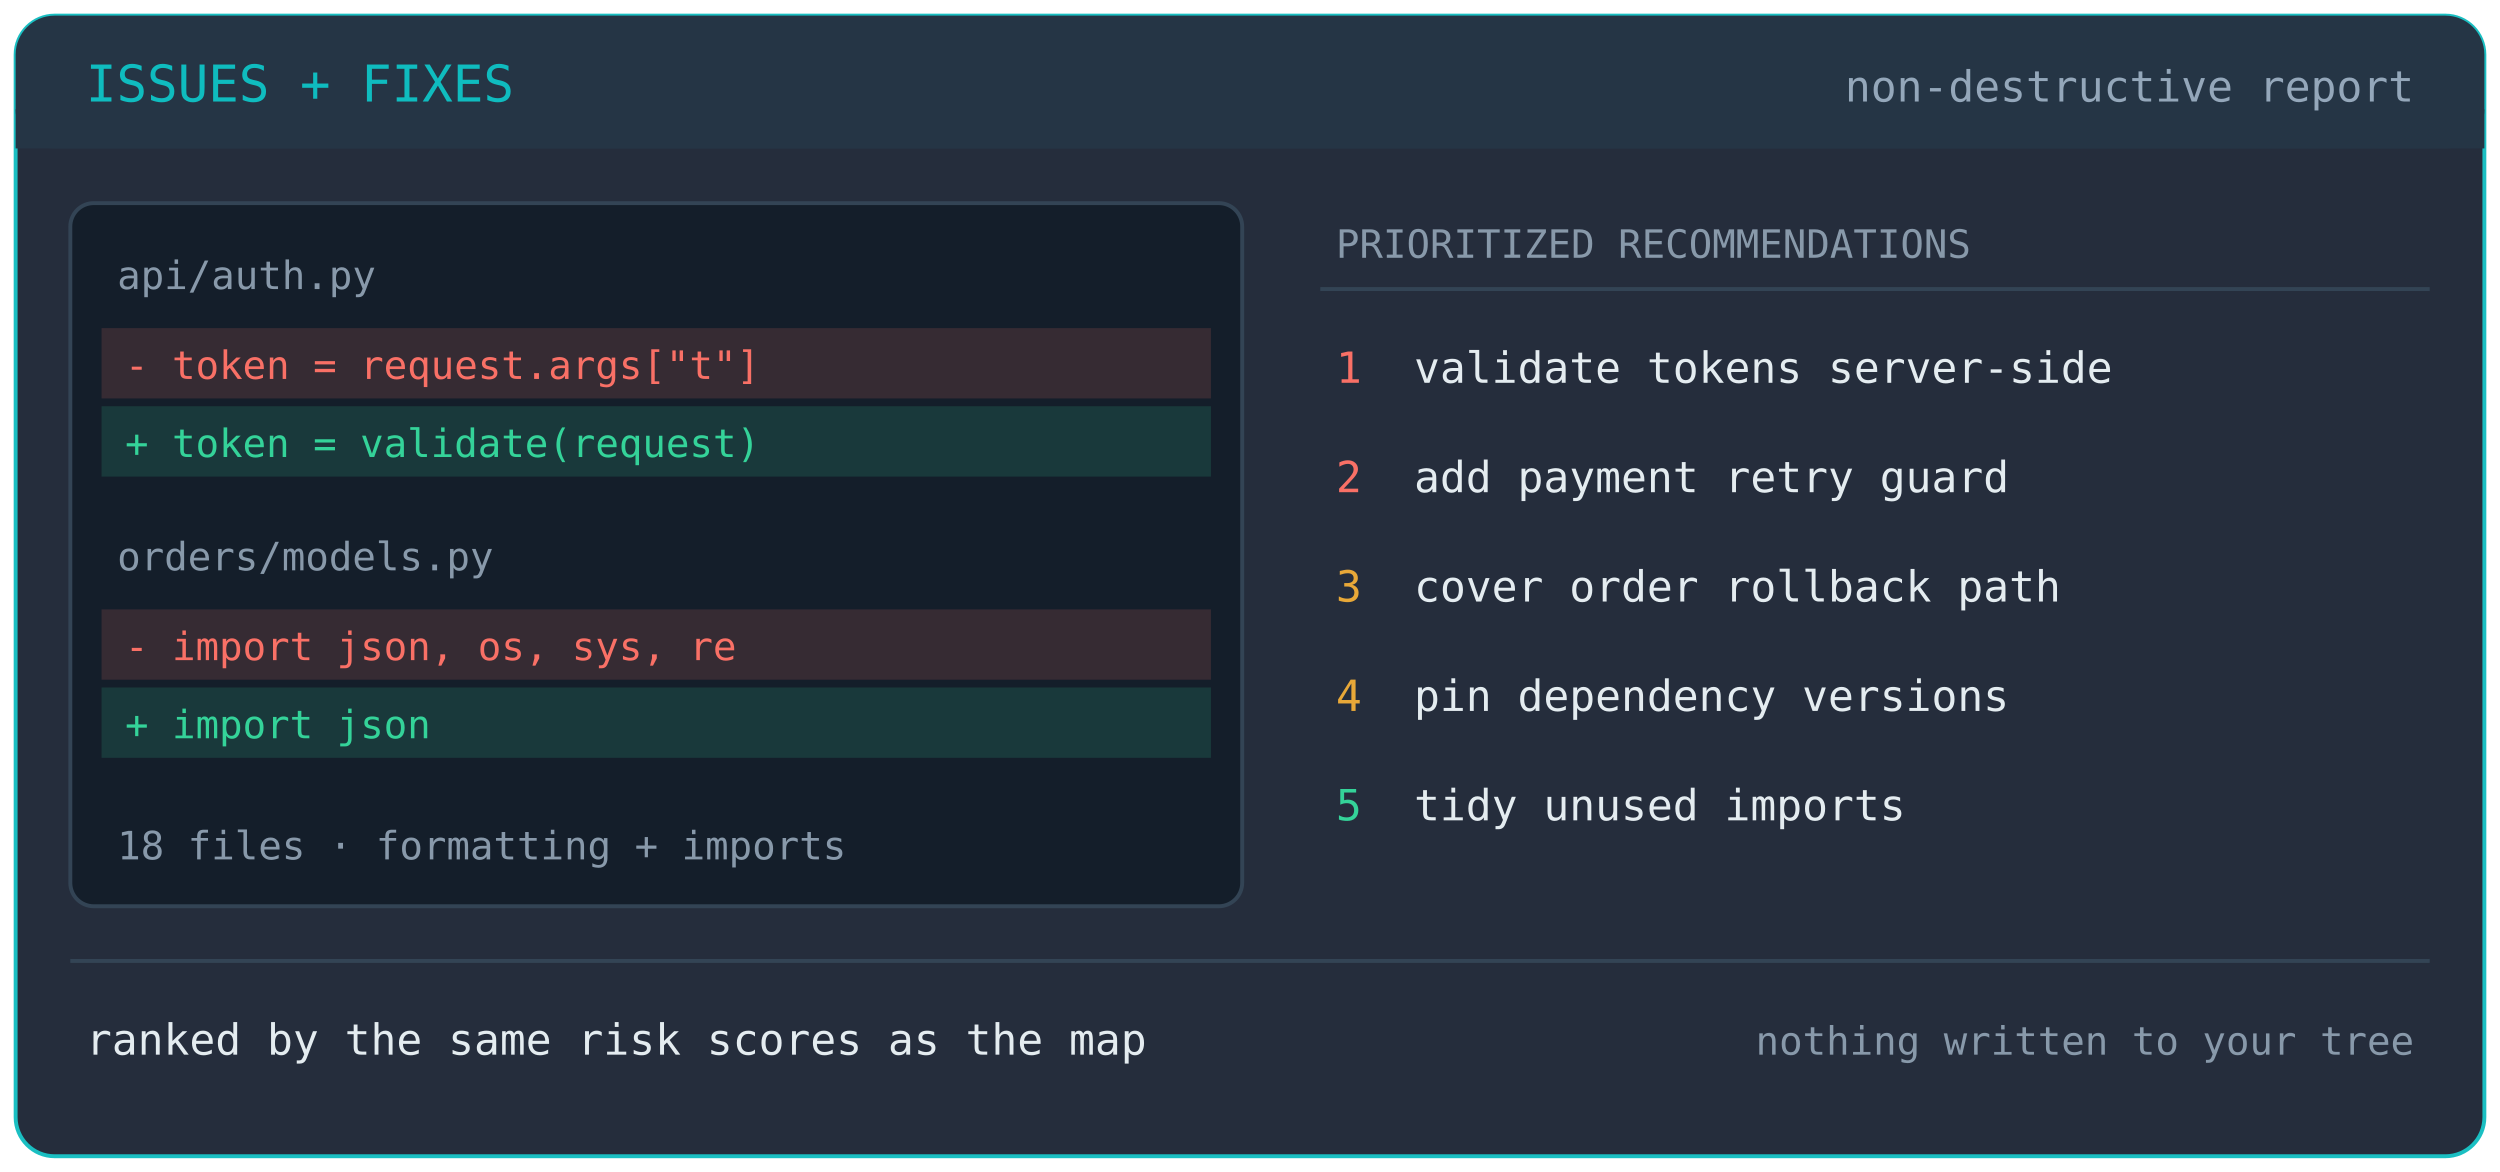
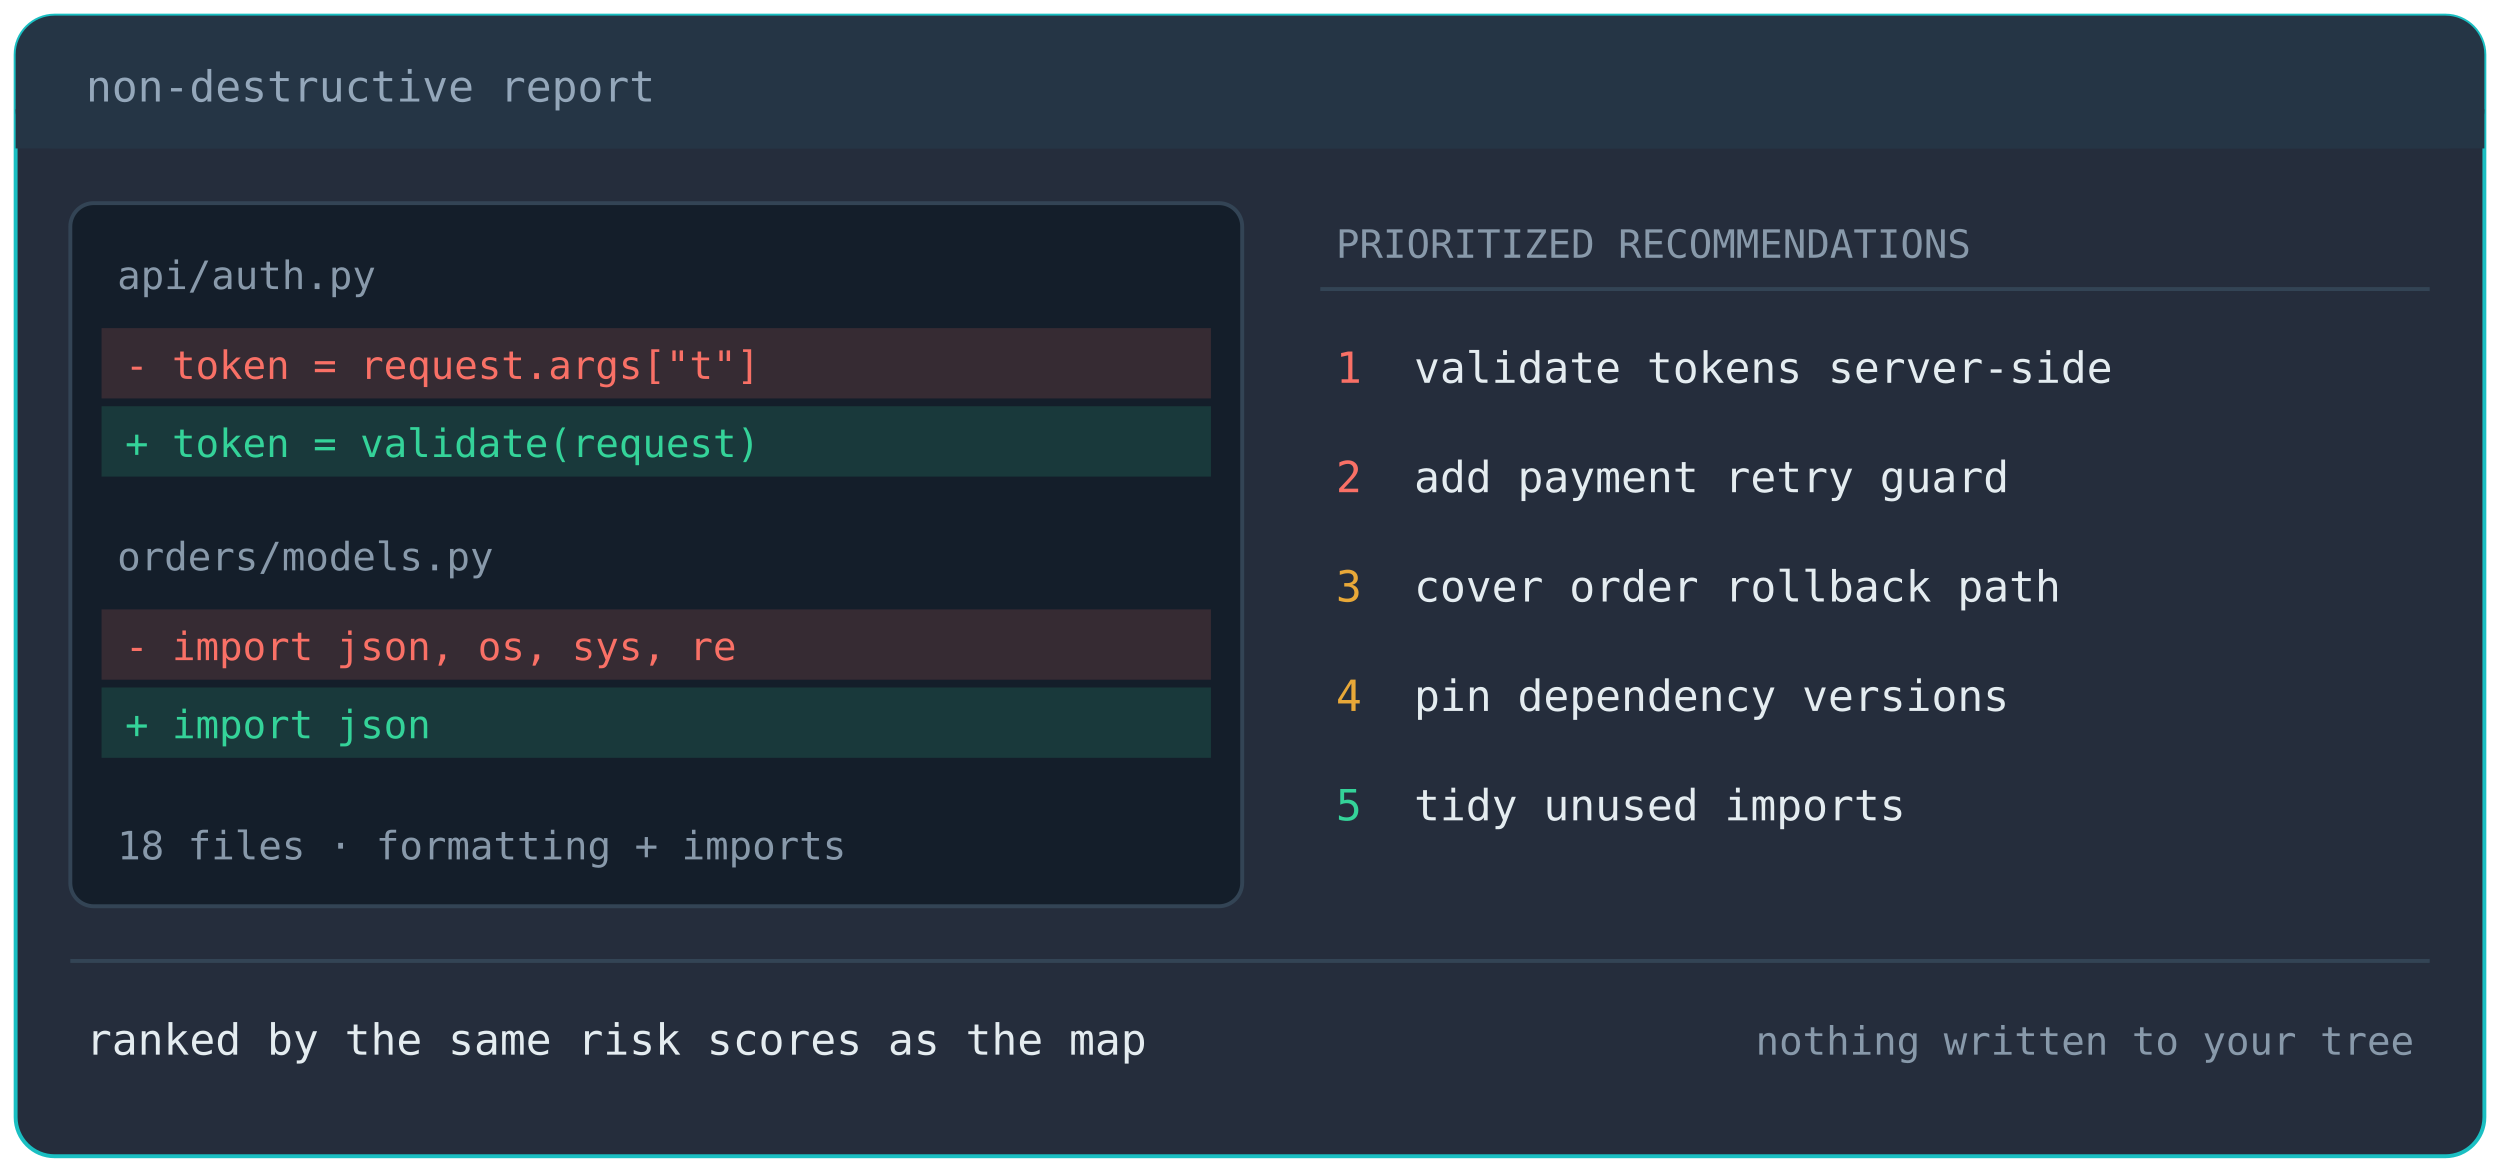
<svg xmlns="http://www.w3.org/2000/svg" viewBox="0 0 640 300" fill="none">
  <rect x="4" y="4" width="632" height="292" rx="10" fill="#1a2332" stroke="#0fbcbf" stroke-width="1" opacity="0.95" />
  <rect x="4" y="4" width="632" height="34" rx="10" fill="#253545" />
  <rect x="4" y="28" width="632" height="10" fill="#253545" />
-   <text x="22" y="26" fill="#0fbcbf" font-family="monospace" font-size="13">ISSUES + FIXES</text>
-   <text x="618" y="26" text-anchor="end" fill="#94a7ba" font-family="monospace" font-size="11">non-destructive report</text>
+   <text x="22" y="26" fill="#94a7ba" font-family="monospace" font-size="11">non-destructive report</text>
  <rect x="18" y="52" width="300" height="180" rx="6" fill="#141e2a" stroke="#334455" />
  <text x="30" y="74" fill="#8899aa" font-family="monospace" font-size="10">api/auth.py</text>
  <rect x="26" y="84" width="284" height="18" fill="#f97066" opacity="0.15" />
  <text x="32" y="97" fill="#f97066" font-family="monospace" font-size="10">- token = request.args["t"]</text>
  <rect x="26" y="104" width="284" height="18" fill="#34d399" opacity="0.15" />
  <text x="32" y="117" fill="#34d399" font-family="monospace" font-size="10">+ token = validate(request)</text>
  <text x="30" y="146" fill="#8899aa" font-family="monospace" font-size="10">orders/models.py</text>
  <rect x="26" y="156" width="284" height="18" fill="#f97066" opacity="0.15" />
  <text x="32" y="169" fill="#f97066" font-family="monospace" font-size="10">- import json, os, sys, re</text>
  <rect x="26" y="176" width="284" height="18" fill="#34d399" opacity="0.15" />
  <text x="32" y="189" fill="#34d399" font-family="monospace" font-size="10">+ import json</text>
  <text x="30" y="220" fill="#8899aa" font-family="monospace" font-size="10">18 files · formatting + imports</text>
  <text x="342" y="66" fill="#8899aa" font-family="monospace" font-size="10">PRIORITIZED RECOMMENDATIONS</text>
  <line x1="338" y1="74" x2="622" y2="74" stroke="#334455" stroke-width="1" />
  <text x="342" y="98" fill="#f97066" font-family="monospace" font-size="11">1</text>
  <text x="362" y="98" fill="#e4ecf0" font-family="monospace" font-size="11">validate tokens server-side</text>
  <text x="342" y="126" fill="#f97066" font-family="monospace" font-size="11">2</text>
  <text x="362" y="126" fill="#e4ecf0" font-family="monospace" font-size="11">add payment retry guard</text>
  <text x="342" y="154" fill="#e8a838" font-family="monospace" font-size="11">3</text>
  <text x="362" y="154" fill="#e4ecf0" font-family="monospace" font-size="11">cover order rollback path</text>
  <text x="342" y="182" fill="#e8a838" font-family="monospace" font-size="11">4</text>
  <text x="362" y="182" fill="#e4ecf0" font-family="monospace" font-size="11">pin dependency versions</text>
  <text x="342" y="210" fill="#34d399" font-family="monospace" font-size="11">5</text>
  <text x="362" y="210" fill="#e4ecf0" font-family="monospace" font-size="11">tidy unused imports</text>
  <line x1="18" y1="246" x2="622" y2="246" stroke="#334455" stroke-width="1" />
  <text x="22" y="270" fill="#e4ecf0" font-family="monospace" font-size="11">ranked by the same risk scores as the map</text>
  <text x="618" y="270" text-anchor="end" fill="#8899aa" font-family="monospace" font-size="10">nothing written to your tree</text>
</svg>
